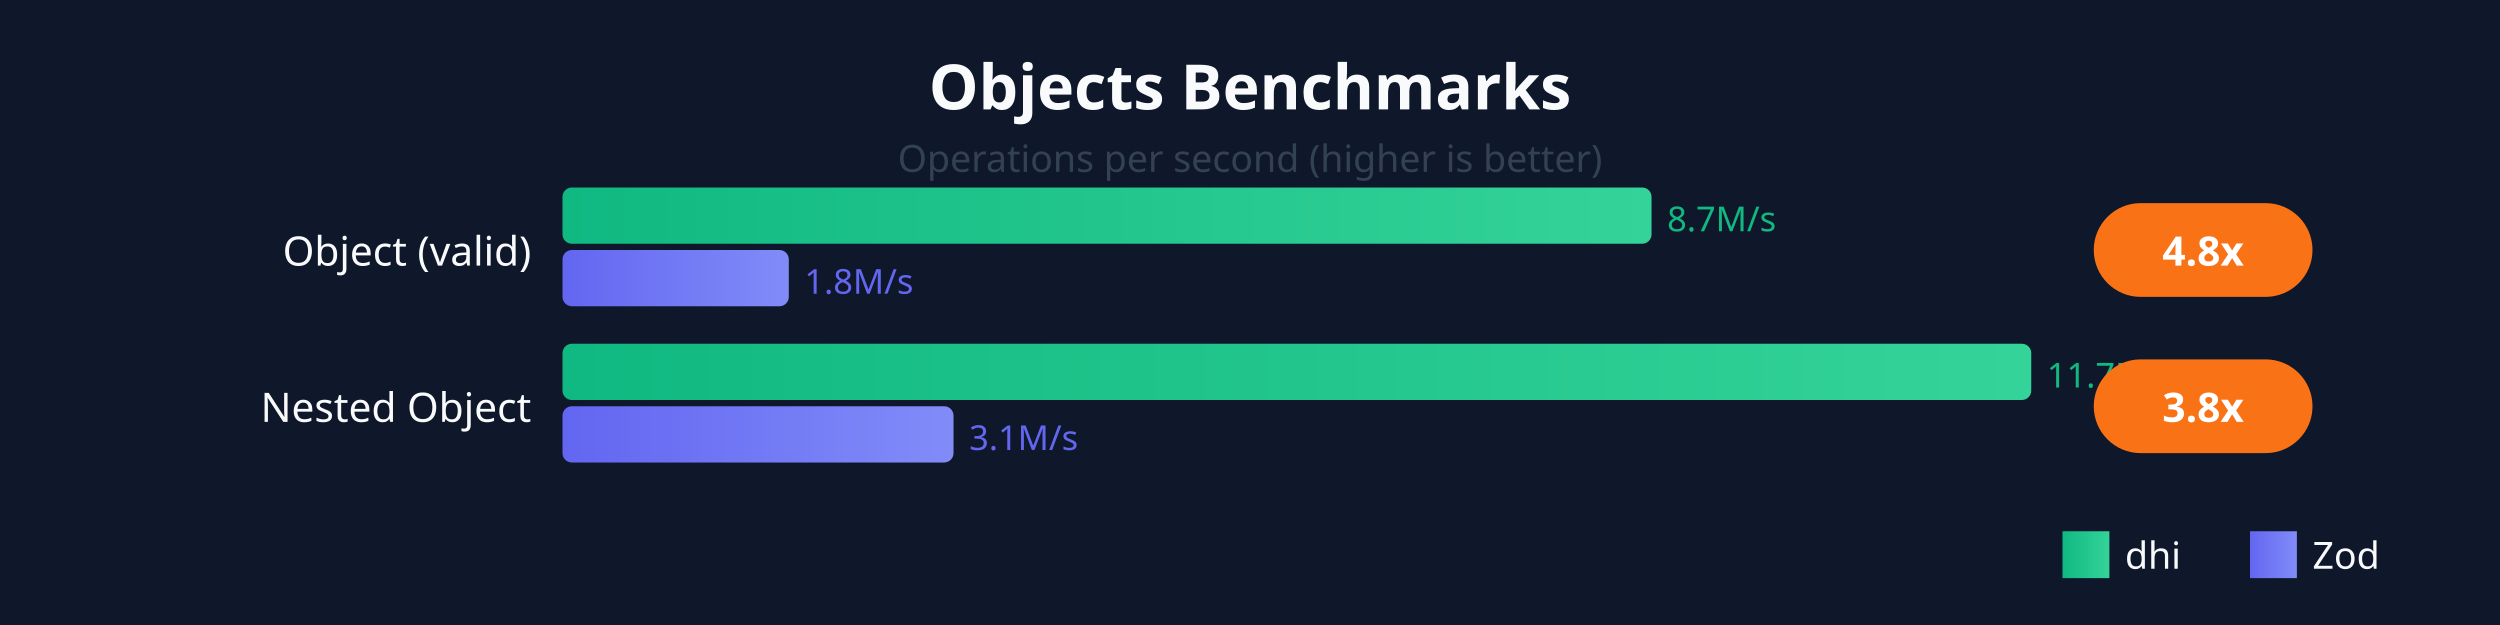
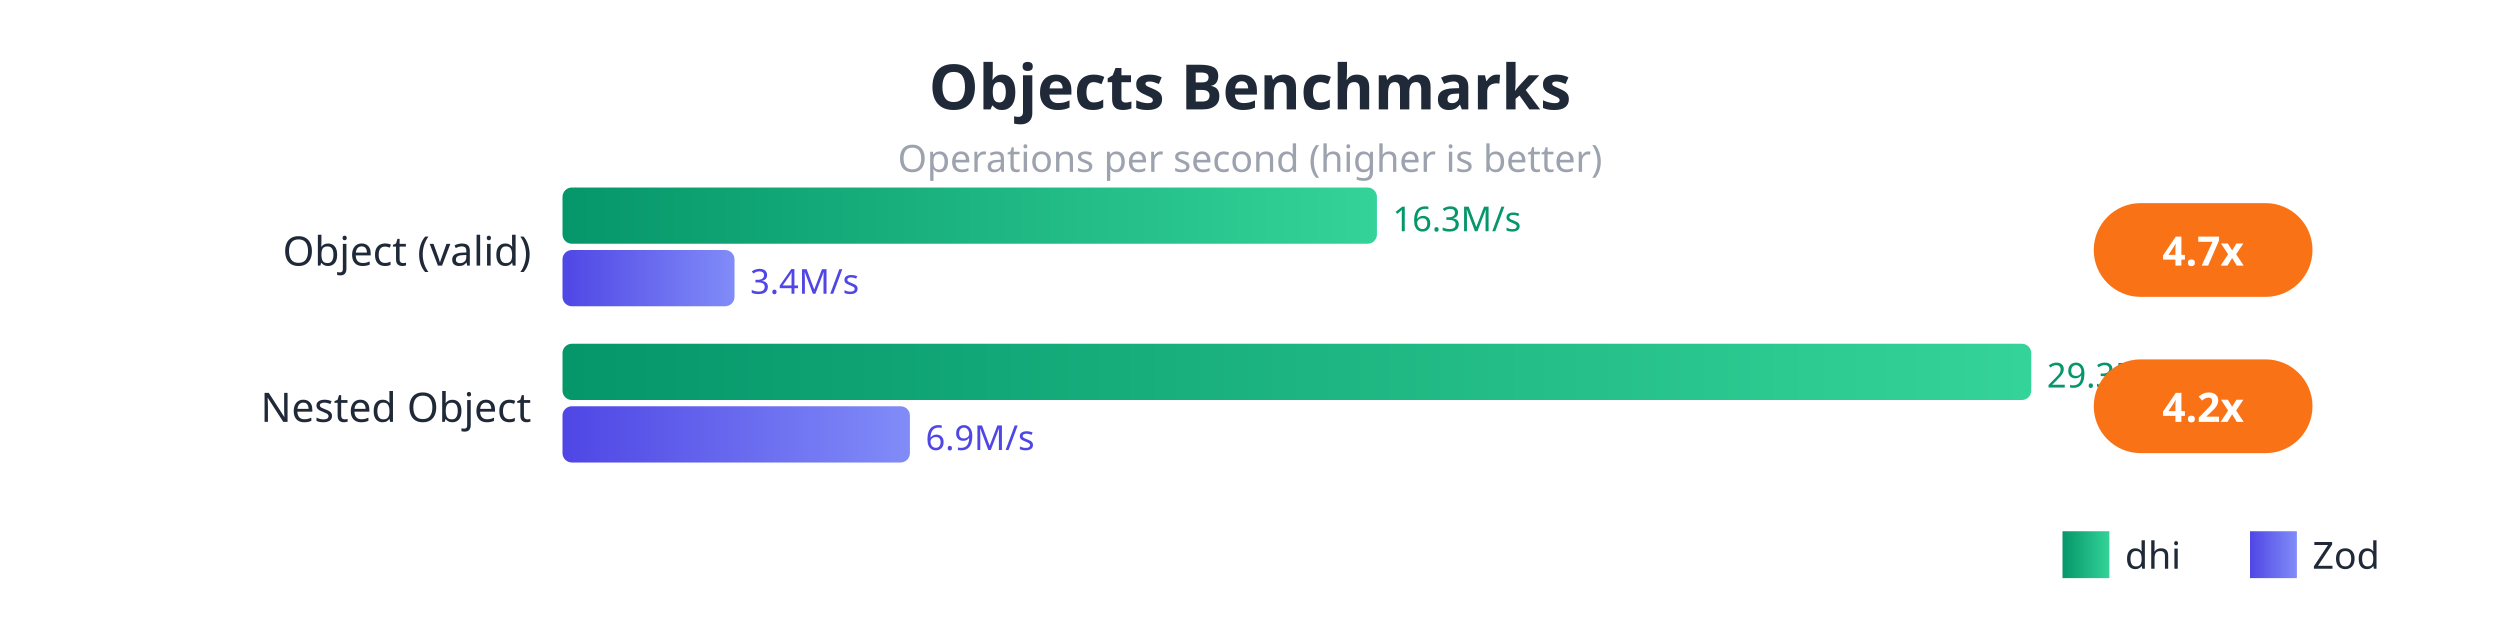
<svg xmlns="http://www.w3.org/2000/svg" viewBox="0 0 800 200" style="font-family: system-ui, sans-serif;">
  <defs>
    <linearGradient id="dhiGrad" x1="0%" y1="0%" x2="100%" y2="0%">
-       <stop offset="0%" style="stop-color:#10b981;stop-opacity:1" />
+       <stop offset="0%" style="stop-color:#059669;stop-opacity:1" />
      <stop offset="100%" style="stop-color:#34d399;stop-opacity:1" />
    </linearGradient>
    <linearGradient id="zodGrad" x1="0%" y1="0%" x2="100%" y2="0%">
-       <stop offset="0%" style="stop-color:#6366f1;stop-opacity:1" />
+       <stop offset="0%" style="stop-color:#4f46e5;stop-opacity:1" />
      <stop offset="100%" style="stop-color:#818cf8;stop-opacity:1" />
    </linearGradient>
  </defs>
-   <rect width="800" height="200" fill="#0f172a" />
-   <text x="400" y="35" fill="#f8fafc" font-size="20" font-weight="bold" text-anchor="middle">Objects Benchmarks</text>
-   <text x="400" y="55" fill="#334155" font-size="12" text-anchor="middle">Operations per second (higher is better)</text>
-   <text x="170" y="85" fill="#f8fafc" font-size="13" text-anchor="end">Object (valid)</text>
-   <rect x="180" y="60" width="348.491" height="18" fill="url(#dhiGrad)" rx="3" />
-   <text x="533.491" y="74" fill="#10b981" font-size="11">8.7M/s</text>
-   <rect x="180" y="80" width="72.416" height="18" fill="url(#zodGrad)" rx="3" />
-   <text x="257.416" y="94" fill="#6366f1" font-size="11">1.8M/s</text>
+   <rect width="800" height="200" fill="#ffffff" />
+   <text x="400" y="35" fill="#1f2937" font-size="20" font-weight="bold" text-anchor="middle">Objects Benchmarks</text>
+   <text x="400" y="55" fill="#9ca3af" font-size="12" text-anchor="middle">Operations per second (higher is better)</text>
+   <text x="170" y="85" fill="#1f2937" font-size="13" text-anchor="end">Object (valid)</text>
+   <rect x="180" y="60" width="260.617" height="18" fill="url(#dhiGrad)" rx="3" />
+   <text x="445.617" y="74" fill="#059669" font-size="11">16.3M/s</text>
+   <rect x="180" y="80" width="55.049" height="18" fill="url(#zodGrad)" rx="3" />
+   <text x="240.049" y="94" fill="#4f46e5" font-size="11">3.4M/s</text>
  <rect x="670" y="65" width="70" height="30" fill="#f97316" rx="15" />
-   <text x="705" y="85" fill="white" font-size="13" font-weight="bold" text-anchor="middle">4.8x</text>
-   <text x="170" y="135" fill="#f8fafc" font-size="13" text-anchor="end">Nested Object</text>
+   <text x="705" y="85" fill="white" font-size="13" font-weight="bold" text-anchor="middle">4.7x</text>
+   <text x="170" y="135" fill="#1f2937" font-size="13" text-anchor="end">Nested Object</text>
  <rect x="180" y="110" width="470" height="18" fill="url(#dhiGrad)" rx="3" />
-   <text x="655" y="124" fill="#10b981" font-size="11">11.7M/s</text>
-   <rect x="180" y="130" width="125.133" height="18" fill="url(#zodGrad)" rx="3" />
-   <text x="310.133" y="144" fill="#6366f1" font-size="11">3.1M/s</text>
+   <text x="655" y="124" fill="#059669" font-size="11">29.3M/s</text>
+   <rect x="180" y="130" width="111.175" height="18" fill="url(#zodGrad)" rx="3" />
+   <text x="296.175" y="144" fill="#4f46e5" font-size="11">6.9M/s</text>
  <rect x="670" y="115" width="70" height="30" fill="#f97316" rx="15" />
-   <text x="705" y="135" fill="white" font-size="13" font-weight="bold" text-anchor="middle">3.8x</text>
+   <text x="705" y="135" fill="white" font-size="13" font-weight="bold" text-anchor="middle">4.2x</text>
  <rect x="660" y="170" width="15" height="15" fill="url(#dhiGrad)" />
-   <text x="680" y="182" fill="#f8fafc" font-size="12">dhi</text>
+   <text x="680" y="182" fill="#1f2937" font-size="12">dhi</text>
  <rect x="720" y="170" width="15" height="15" fill="url(#zodGrad)" />
-   <text x="740" y="182" fill="#f8fafc" font-size="12">Zod</text>
+   <text x="740" y="182" fill="#1f2937" font-size="12">Zod</text>
</svg>
